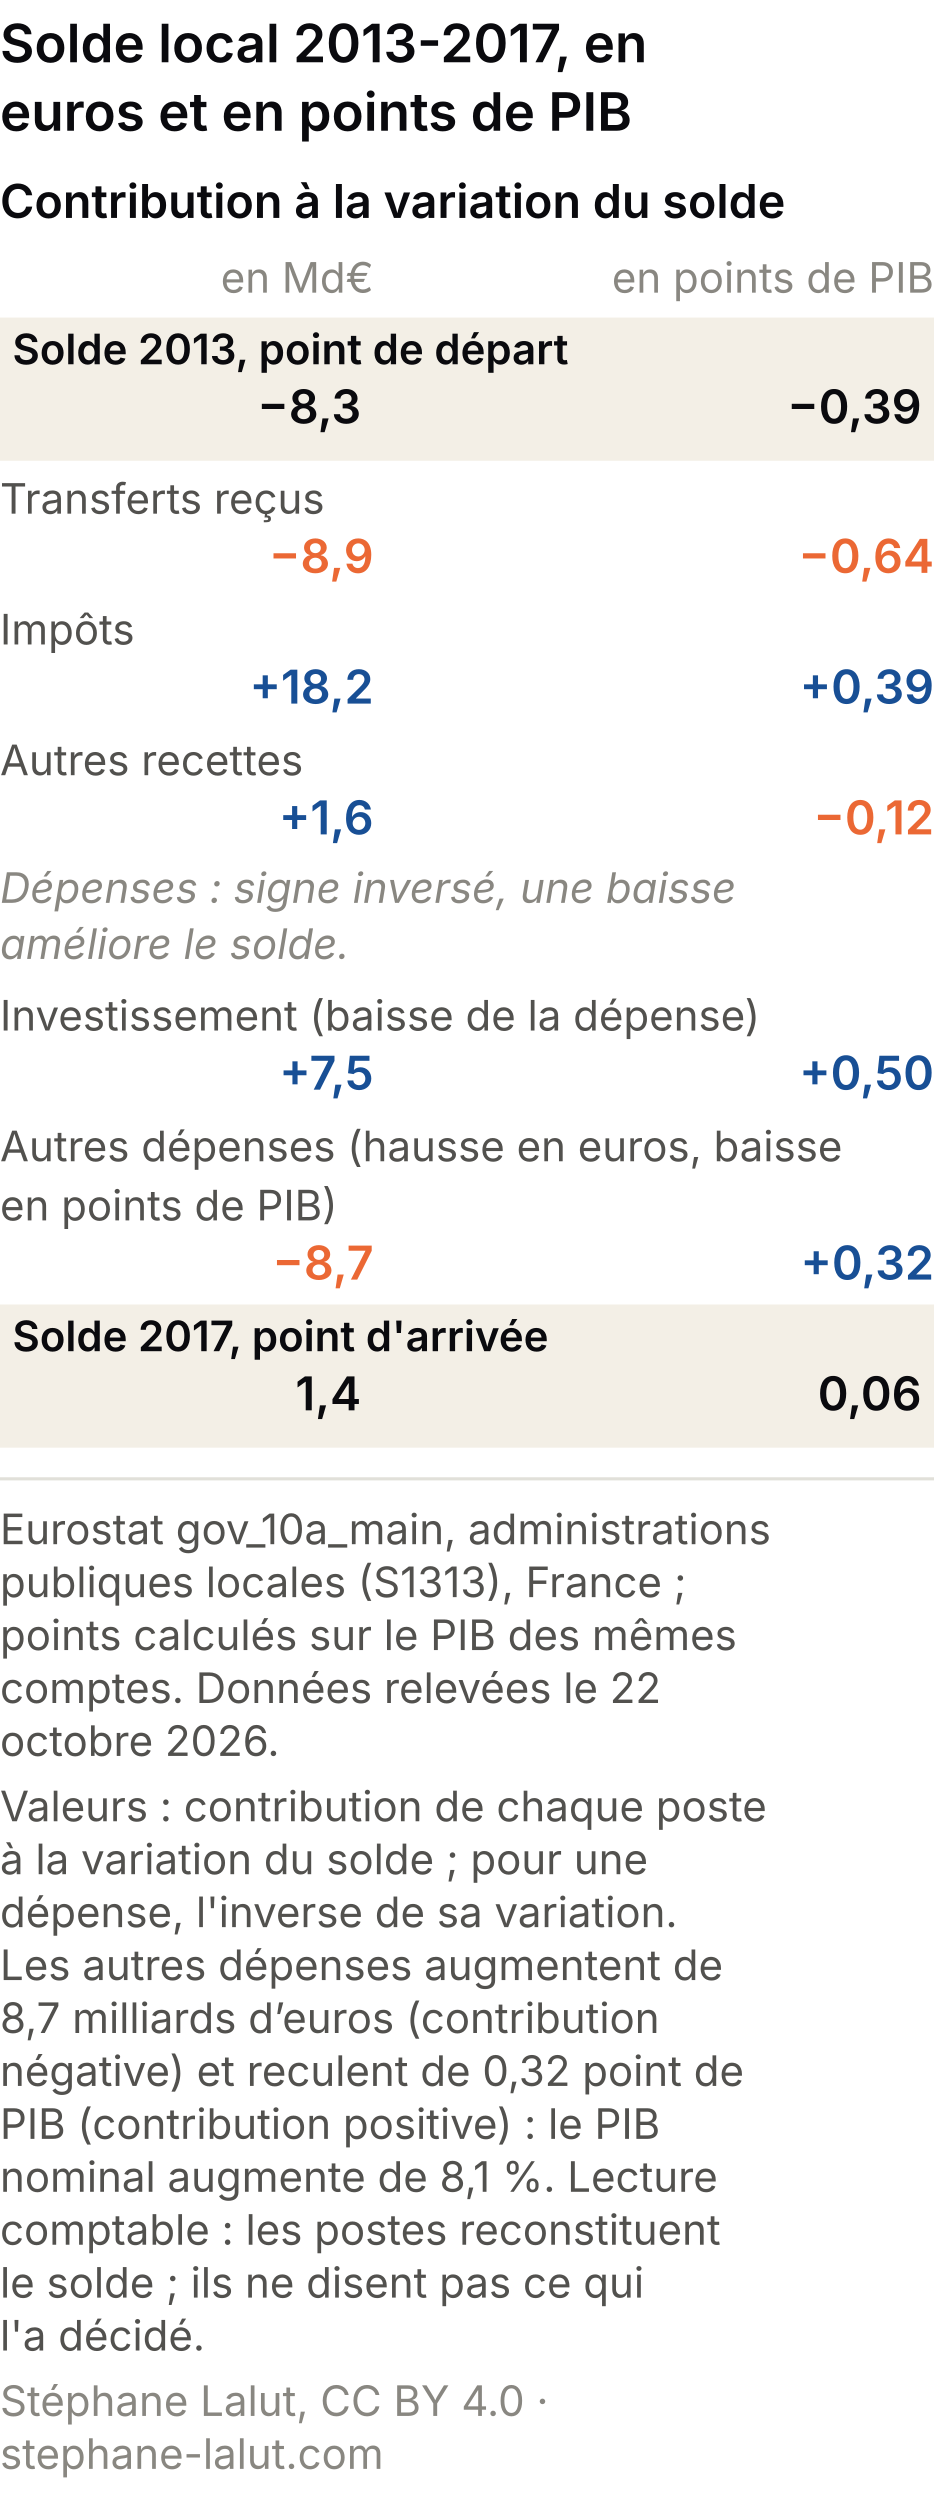
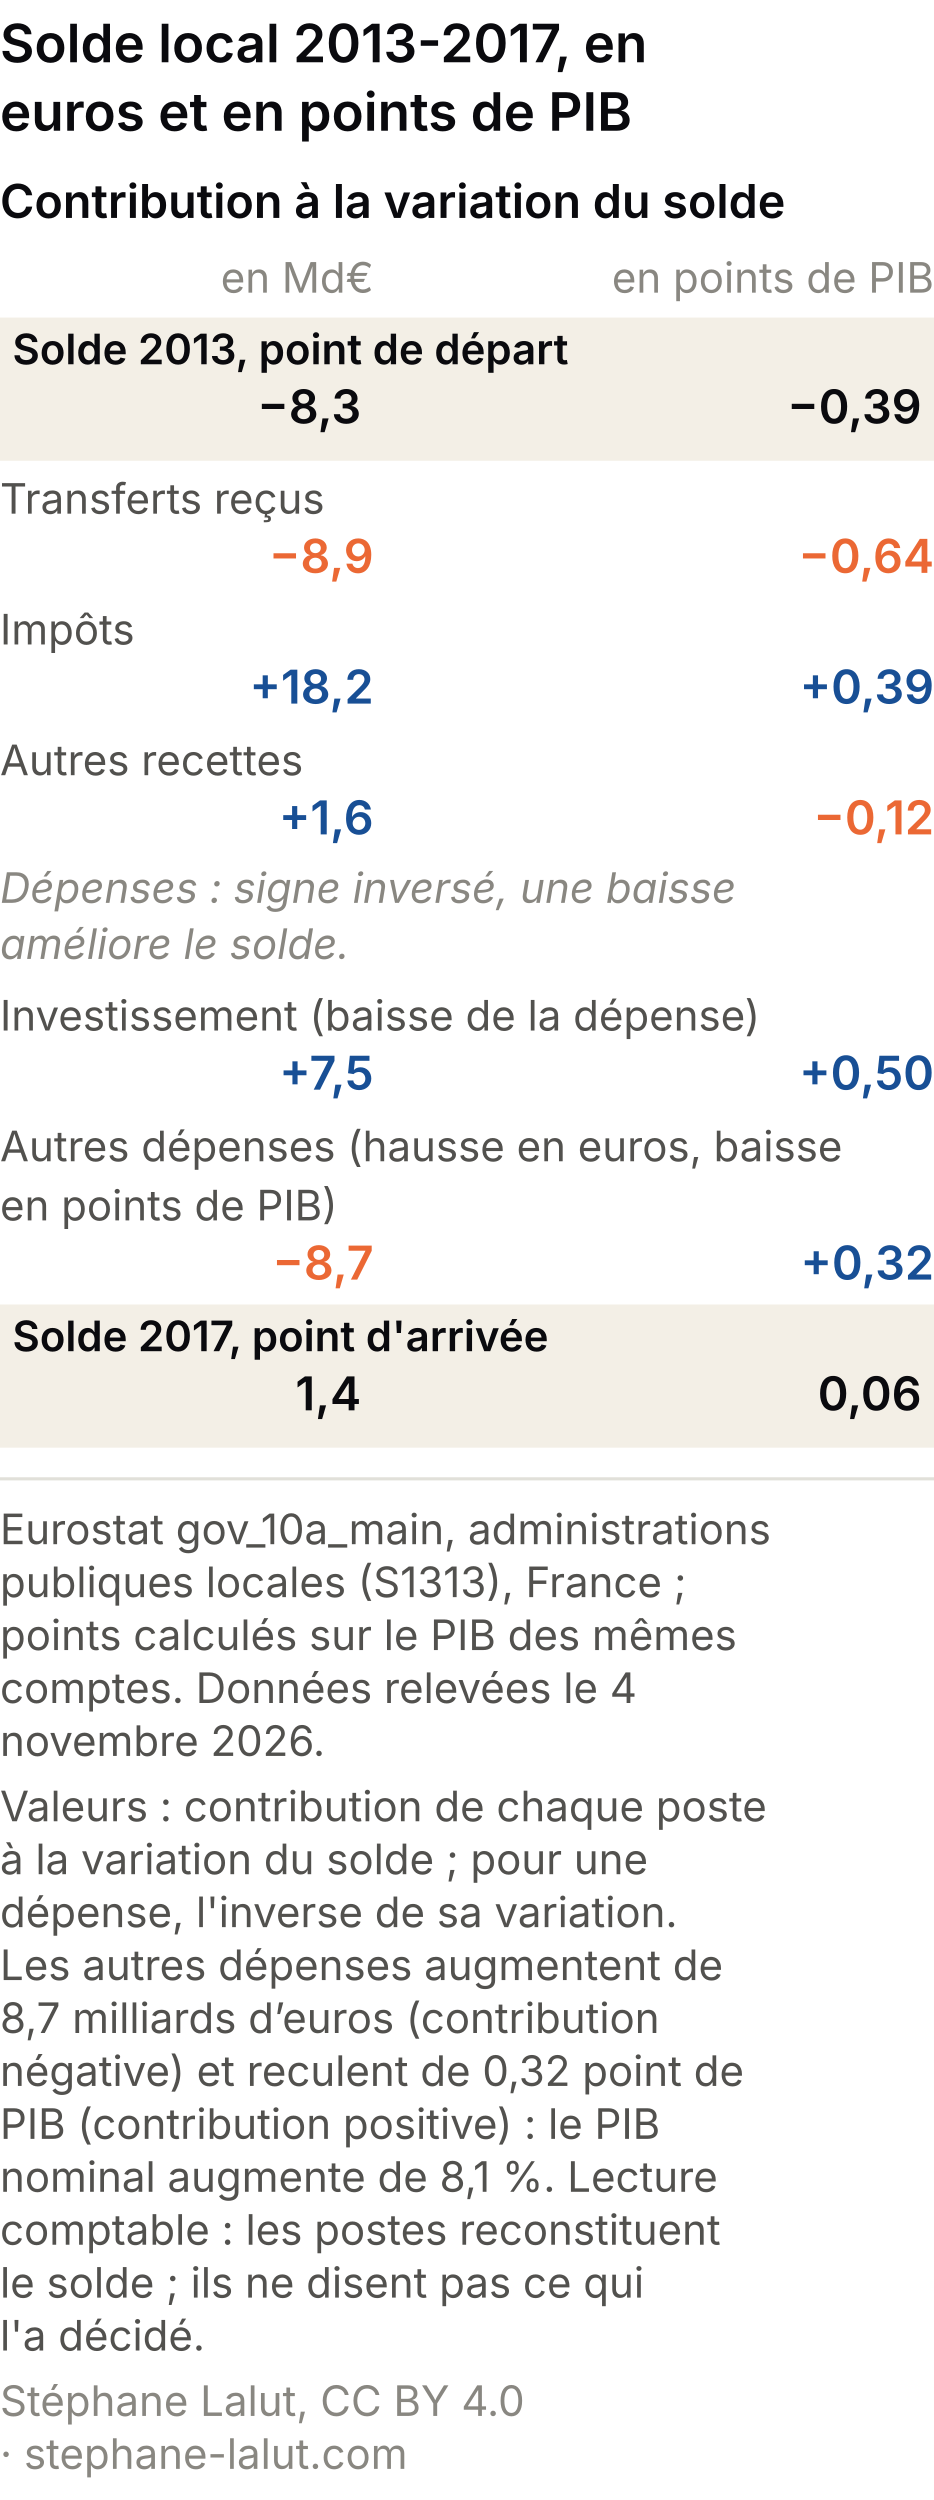
<svg xmlns="http://www.w3.org/2000/svg" viewBox="0 0 300 803" role="img" font-variant-numeric="tabular-nums" aria-labelledby="ccm-t ccm-d" font-family="system-ui, -apple-system, Segoe UI, sans-serif">
  <rect width="300" height="803" fill="#ffffff" />
  <text x="0" y="20" font-size="17" font-weight="600" fill="#0A0A0E">Solde local 2013-2017, en</text>
  <text x="0" y="42" font-size="17" font-weight="600" fill="#0A0A0E">euros et en points de PIB</text>
  <text x="0" y="70" font-size="15" font-weight="600" fill="#0A0A0E">Contribution à la variation du solde</text>
  <text x="120" y="94" font-size="13.5" fill="#898781" text-anchor="end">en Md€</text>
  <text x="300" y="94" font-size="13.5" fill="#898781" text-anchor="end">en points de PIB</text>
  <rect x="0" y="102" width="300" height="46" fill="#f3efe6" />
  <text x="4" y="117" font-size="13.5" fill="#0A0A0E" font-weight="600">Solde 2013, point de départ</text>
  <text x="116" y="136" font-size="15" font-weight="600" fill="#0A0A0E" text-anchor="end">−8,3</text>
  <text x="296" y="136" font-size="15" font-weight="600" fill="#0A0A0E" text-anchor="end">−0,39</text>
  <text x="0" y="165" font-size="13.5" fill="#52514e">Transferts reçus</text>
  <text x="120" y="184" font-size="15" font-weight="600" fill="#eb6834" text-anchor="end">−8,9</text>
  <text x="300" y="184" font-size="15" font-weight="600" fill="#eb6834" text-anchor="end">−0,64</text>
  <text x="0" y="207" font-size="13.5" fill="#52514e">Impôts</text>
  <text x="120" y="226" font-size="15" font-weight="600" fill="#184f95" text-anchor="end">+18,2</text>
  <text x="300" y="226" font-size="15" font-weight="600" fill="#184f95" text-anchor="end">+0,39</text>
  <text x="0" y="249" font-size="13.5" fill="#52514e">Autres recettes</text>
  <text x="120" y="268" font-size="15" font-weight="600" fill="#184f95" text-anchor="end">+1,6</text>
  <text x="300" y="268" font-size="15" font-weight="600" fill="#eb6834" text-anchor="end">−0,12</text>
  <text x="0" y="290" font-size="13.5" font-style="italic" fill="#898781">Dépenses : signe inversé, une baisse</text>
  <text x="0" y="308" font-size="13.5" font-style="italic" fill="#898781">améliore le solde.</text>
  <text x="0" y="331" font-size="13.5" fill="#52514e">Investissement (baisse de la dépense)</text>
  <text x="120" y="350" font-size="15" font-weight="600" fill="#184f95" text-anchor="end">+7,5</text>
  <text x="300" y="350" font-size="15" font-weight="600" fill="#184f95" text-anchor="end">+0,50</text>
  <text x="0" y="373" font-size="13.5" fill="#52514e">Autres dépenses (hausse en euros, baisse</text>
  <text x="0" y="392" font-size="13.5" fill="#52514e">en points de PIB)</text>
  <text x="120" y="411" font-size="15" font-weight="600" fill="#eb6834" text-anchor="end">−8,7</text>
  <text x="300" y="411" font-size="15" font-weight="600" fill="#184f95" text-anchor="end">+0,32</text>
  <rect x="0" y="419" width="300" height="46" fill="#f3efe6" />
  <text x="4" y="434" font-size="13.5" fill="#0A0A0E" font-weight="600">Solde 2017, point d'arrivée</text>
  <text x="116" y="453" font-size="15" font-weight="600" fill="#0A0A0E" text-anchor="end">1,4</text>
  <text x="296" y="453" font-size="15" font-weight="600" fill="#0A0A0E" text-anchor="end">0,06</text>
  <line x1="0" y1="475.0" x2="300" y2="475.0" stroke="#e1e0d9" />
  <text class="pied-source" x="0" y="496.0" font-size="13.5" fill="#52514e">Eurostat gov_10a_main, administrations</text>
  <text class="pied-source" x="0" y="513.0" font-size="13.5" fill="#52514e">publiques locales (S1313), France ;</text>
  <text class="pied-source" x="0" y="530.0" font-size="13.5" fill="#52514e">points calculés sur le PIB des mêmes</text>
-   <text class="pied-source" x="0" y="547.0" font-size="13.5" fill="#52514e">comptes. Données relevées le 22</text>
-   <text class="pied-source" x="0" y="564.0" font-size="13.5" fill="#52514e">octobre 2026.</text>
+   <text class="pied-source" x="0" y="547.0" font-size="13.5" fill="#52514e">comptes. Données relevées le 4</text>
+   <text class="pied-source" x="0" y="564.0" font-size="13.5" fill="#52514e">novembre 2026.</text>
  <text class="pied-note" x="0" y="585.0" font-size="13.5" fill="#52514e">Valeurs : contribution de chaque poste</text>
  <text class="pied-note" x="0" y="602.0" font-size="13.5" fill="#52514e">à la variation du solde ; pour une</text>
  <text class="pied-note" x="0" y="619.0" font-size="13.5" fill="#52514e">dépense, l'inverse de sa variation.</text>
  <text class="pied-note" x="0" y="636.0" font-size="13.5" fill="#52514e">Les autres dépenses augmentent de</text>
  <text class="pied-note" x="0" y="653.0" font-size="13.5" fill="#52514e">8,7 milliards d’euros (contribution</text>
  <text class="pied-note" x="0" y="670.0" font-size="13.5" fill="#52514e">négative) et reculent de 0,32 point de</text>
  <text class="pied-note" x="0" y="687.0" font-size="13.5" fill="#52514e">PIB (contribution positive) : le PIB</text>
  <text class="pied-note" x="0" y="704.0" font-size="13.5" fill="#52514e">nominal augmente de 8,1 %. Lecture</text>
  <text class="pied-note" x="0" y="721.0" font-size="13.5" fill="#52514e">comptable : les postes reconstituent</text>
  <text class="pied-note" x="0" y="738.0" font-size="13.5" fill="#52514e">le solde ; ils ne disent pas ce qui</text>
  <text class="pied-note" x="0" y="755.0" font-size="13.5" fill="#52514e">l'a décidé.</text>
-   <text class="pied-licence" x="0" y="776.0" font-size="13.5" fill="#898781">Stéphane Lalut, CC BY 4.0 ·</text>
-   <text class="pied-licence" x="0" y="793.0" font-size="13.5" fill="#898781">stephane-lalut.com</text>
+   <text class="pied-licence" x="0" y="776.0" font-size="13.5" fill="#898781">Stéphane Lalut, CC BY 4.0</text>
+   <text class="pied-licence" x="0" y="793.0" font-size="13.5" fill="#898781">· stephane-lalut.com</text>
</svg>
